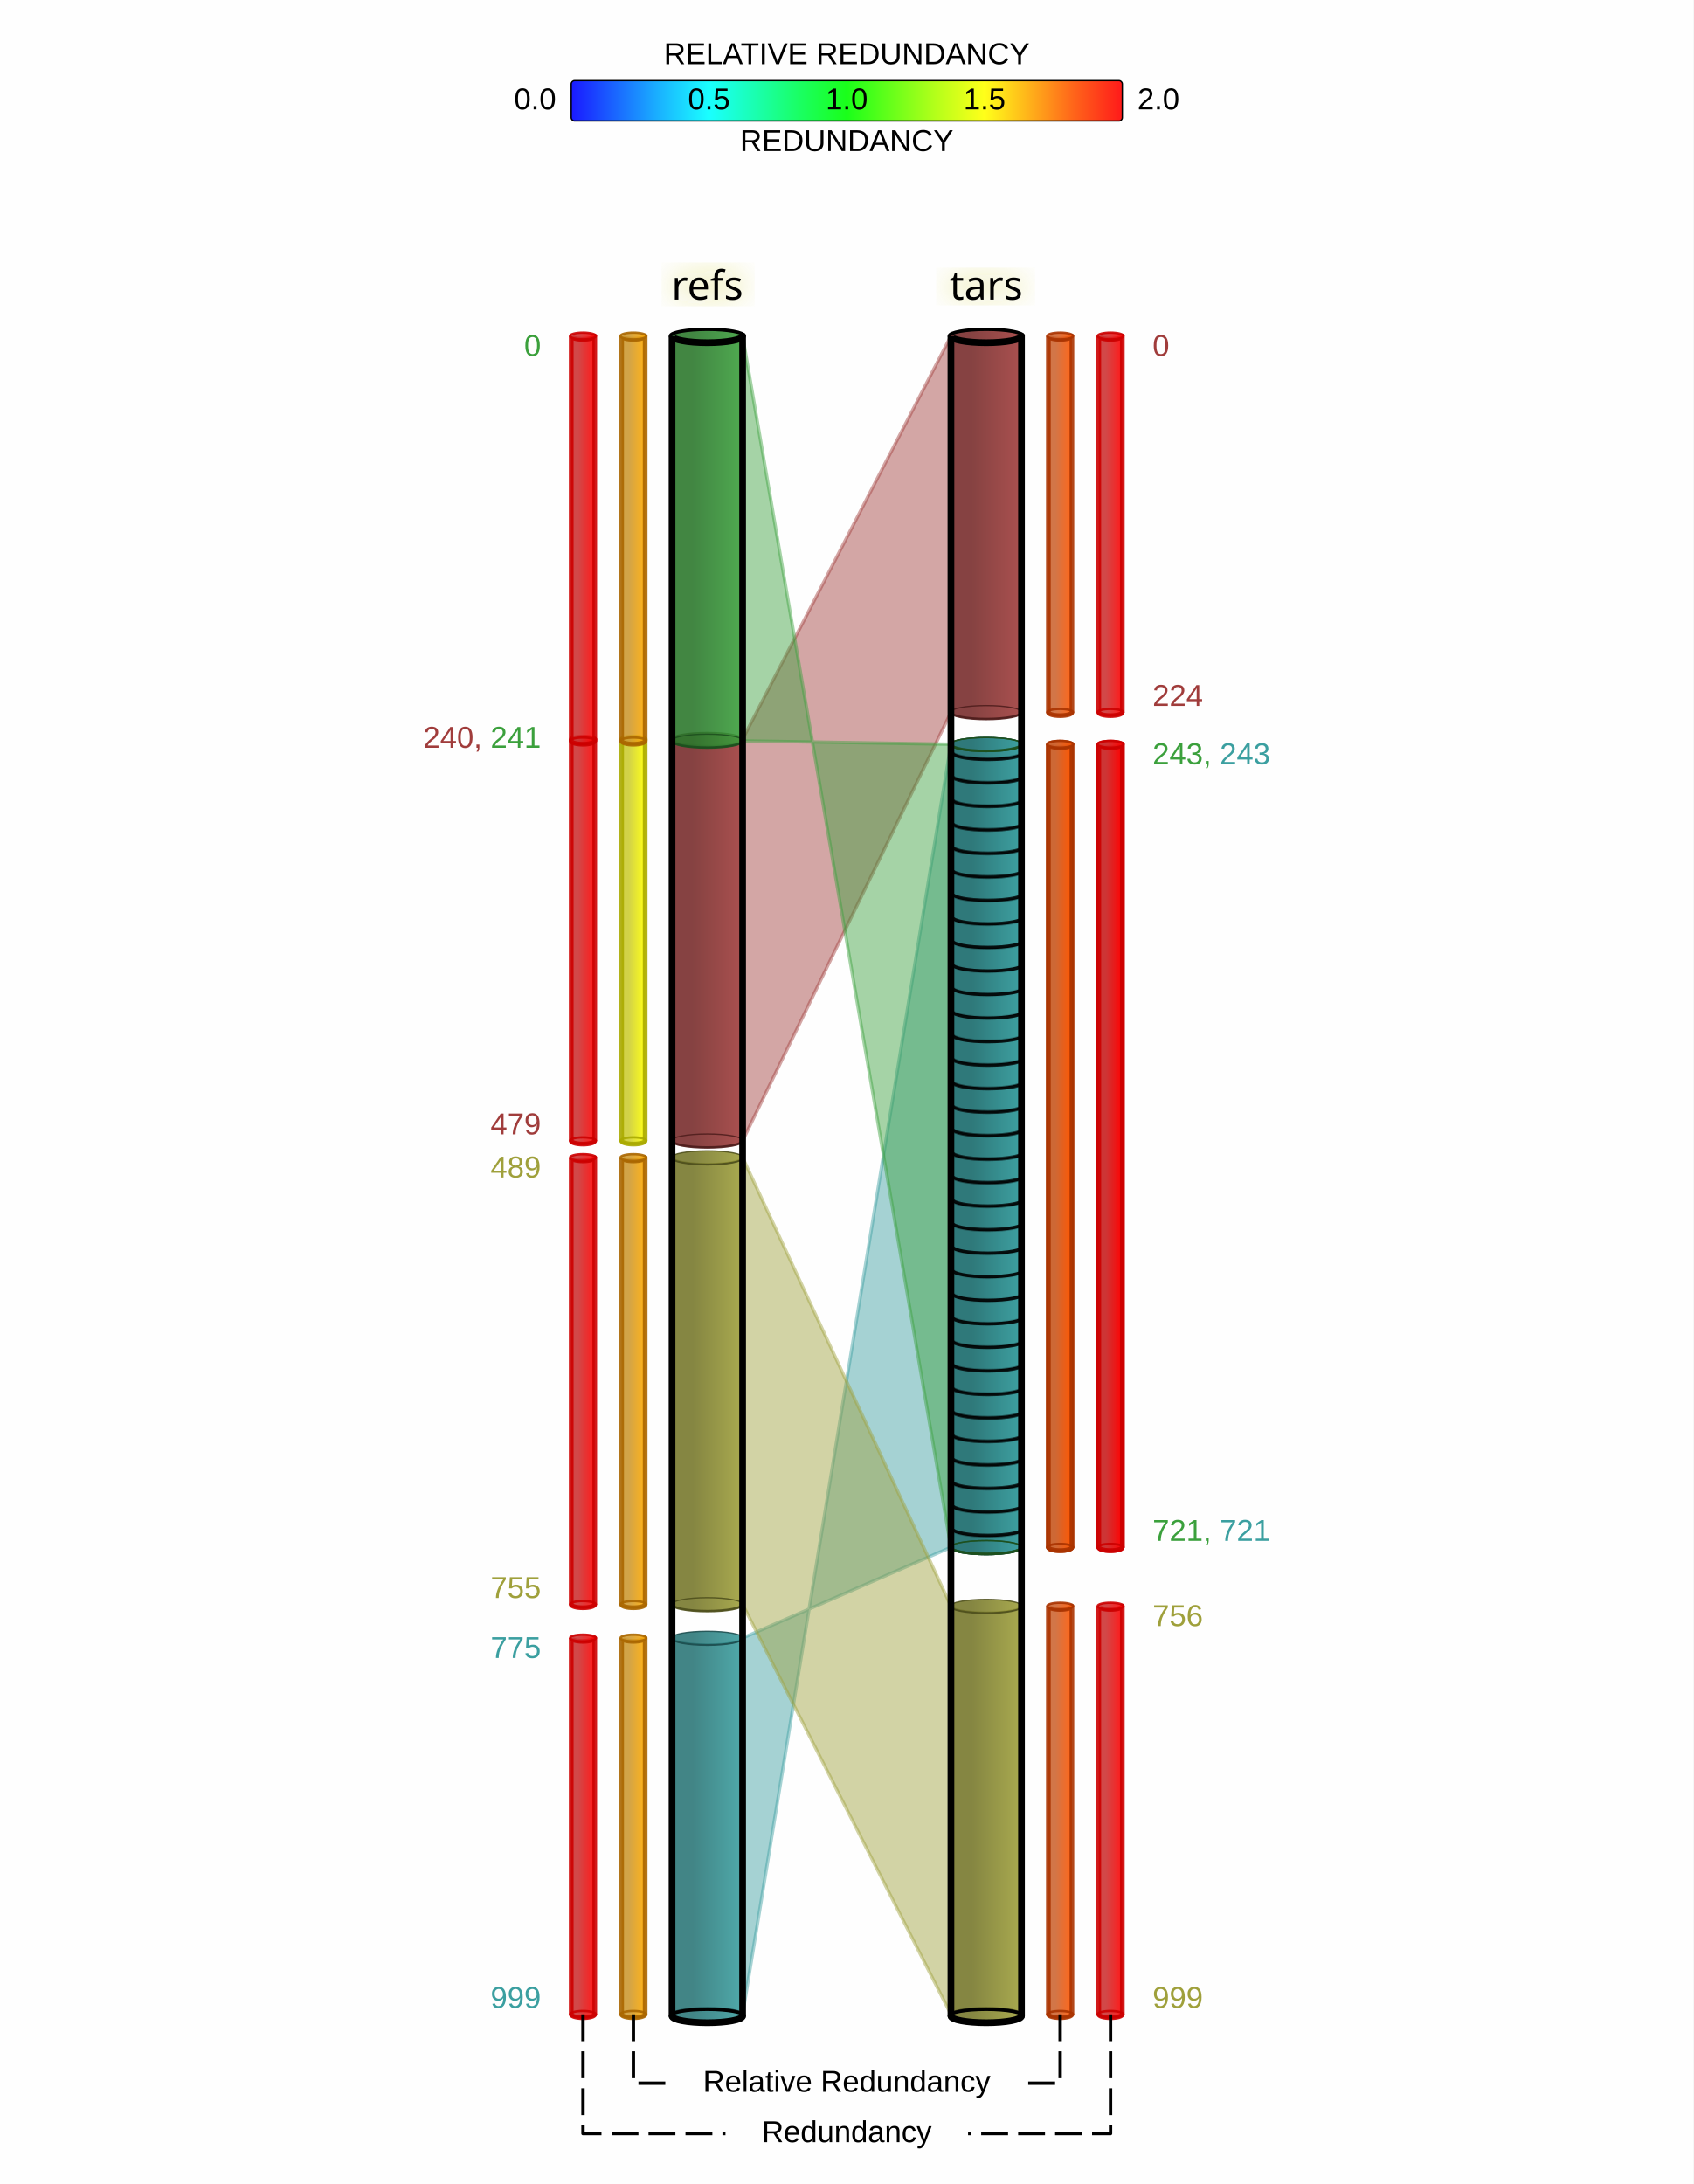
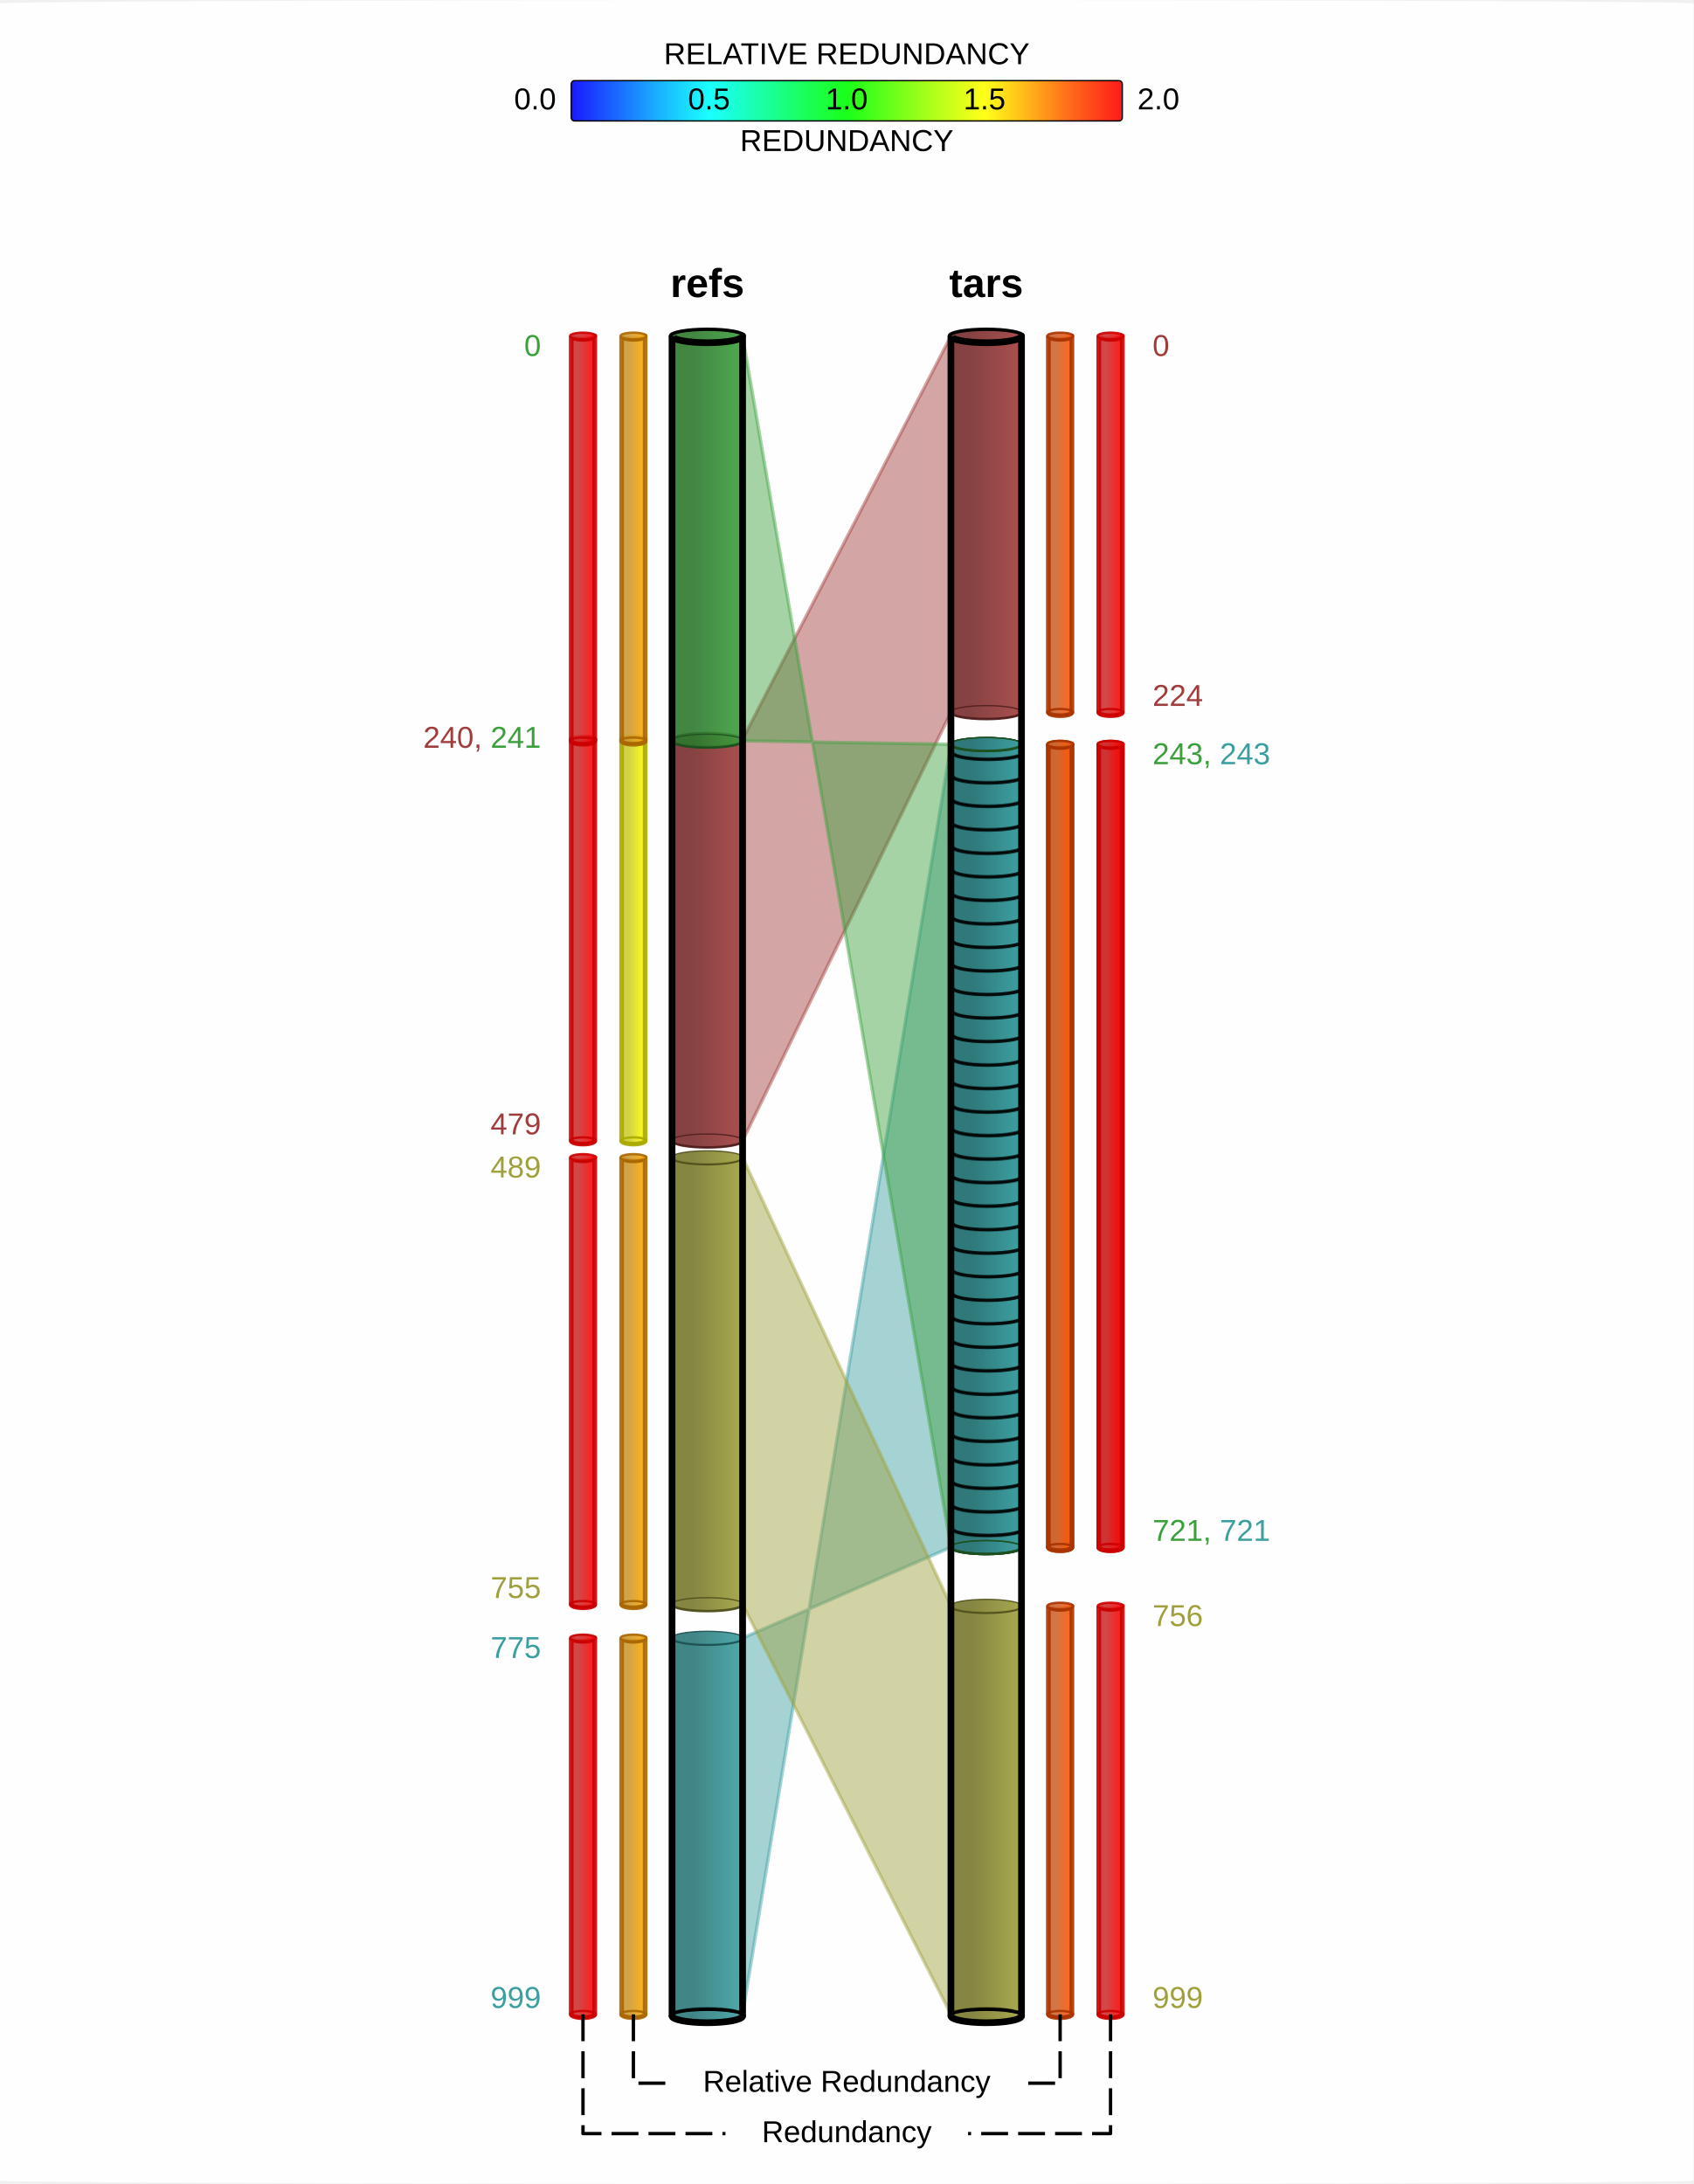
<svg xmlns="http://www.w3.org/2000/svg" width="504.00" height="650.00">
  <defs id="">
    <pattern id="Wavy" x="-10.50" y="0.00" width="21.00" height="7.00" patternUnits="userSpaceOnUse">
      <path id="" d="m 0.00,0.00 a 10.50,2.00 0.00 0,0 21.00,0.00 " fill="transparent" fill-opacity="0.90" stroke="black" stroke-opacity="1.00" stroke-linejoin="round" stroke-width="1.00" />
    </pattern>
  </defs>
  <defs id="">
    <pattern id="WavyWhite" x="-10.50" y="0.00" width="21.00" height="7.00" patternUnits="userSpaceOnUse">
      <path id="" d="m 0.00,0.00 a 10.50,2.00 0.00 0,0 21.00,0.00 " fill="transparent" fill-opacity="0.90" stroke="white" stroke-opacity="1.00" stroke-linejoin="round" stroke-width="1.00" />
    </pattern>
  </defs>
-   <rect x="0.00" y="0.00" width="504.00" height="650.00" rx="0.00" ry="1.00" fill="white" fill-opacity="0.90" stroke="white" stroke-width="0.00" />
-   <defs>
-     <filter id="shadow" x="-20%" y="-20%" width="140%" height="140%">
-       <feGaussianBlur stdDeviation="5 5" result="shadow" />
-       <feOffset dx="0" dy="0" />
-     </filter>
-   </defs>
-   <text id="210.50000085.000000" x="210.50" y="85.00" dominant-baseline="middle" font-size="12px" font-family="Impact" fill="#cecb1b" text-anchor="middle" text-align="start" line-height="125%%" filter="url(#shadow)">
+   <rect x="0.00" y="0.00" width="504.00" height="650.00" rx="1030799491072.00" ry="1.00" fill="white" fill-opacity="0.90" stroke="white" stroke-width="0.00" />
+   <text id="210.50000085.000000" x="210.50" y="85.00" dominant-baseline="middle" font-size="12px" font-weight="bold" font-family="Arial" text-anchor="middle" text-align="start" line-height="125%%">
refs</text>
-   <text id="210.50000085.000000" x="210.50" y="85.00" dominant-baseline="middle" font-size="12px" font-family="Impact" text-anchor="middle" text-align="start" line-height="125%%">
- refs</text>
-   <defs>
-     <filter id="shadow" x="-20%" y="-20%" width="140%" height="140%">
-       <feGaussianBlur stdDeviation="5 5" result="shadow" />
-       <feOffset dx="0" dy="0" />
-     </filter>
-   </defs>
-   <text id="293.50000085.000000" x="293.50" y="85.00" dominant-baseline="middle" font-size="12px" font-family="Impact" fill="#cecb1b" text-anchor="middle" text-align="start" line-height="125%%" filter="url(#shadow)">
- tars</text>
-   <text id="293.50000085.000000" x="293.50" y="85.00" dominant-baseline="middle" font-size="12px" font-family="Impact" text-anchor="middle" text-align="start" line-height="125%%">
+   <text id="293.50000085.000000" x="293.50" y="85.00" dominant-baseline="middle" font-size="12px" font-weight="bold" font-family="Arial" text-anchor="middle" text-align="start" line-height="125%%">
tars</text>
  <text id="161.000000100.000000" x="161.00" y="100.00" dominant-baseline="text-before-edge" font-size="9px" font-family="Arial" text-anchor="end" text-align="start" line-height="125%%">
    <tspan id="2" style="fill:#3BA03C">0</tspan>
  </text>
  <text id="161.000000220.000000" x="161.00" y="220.00" dominant-baseline="middle" font-size="9px" font-family="Arial" text-anchor="end" text-align="start" line-height="125%%">
    <tspan id="0" style="fill:#A03C3B">240, </tspan>
    <tspan id="2" style="fill:#3BA03C">241</tspan>
  </text>
  <text id="161.000000339.500000" x="161.00" y="339.50" dominant-baseline="text-after-edge" font-size="9px" font-family="Arial" text-anchor="end" text-align="start" line-height="125%%">
    <tspan id="0" style="fill:#A03C3B">479</tspan>
  </text>
  <text id="161.000000344.500000" x="161.00" y="344.50" dominant-baseline="text-before-edge" font-size="9px" font-family="Arial" text-anchor="end" text-align="start" line-height="125%%">
    <tspan id="1" style="fill:#9FA03B">489</tspan>
  </text>
  <text id="161.000000477.500000" x="161.00" y="477.50" dominant-baseline="text-after-edge" font-size="9px" font-family="Arial" text-anchor="end" text-align="start" line-height="125%%">
    <tspan id="1" style="fill:#9FA03B">755</tspan>
  </text>
  <text id="161.000000487.500000" x="161.00" y="487.50" dominant-baseline="text-before-edge" font-size="9px" font-family="Arial" text-anchor="end" text-align="start" line-height="125%%">
    <tspan id="3" style="fill:#3B9FA0">775</tspan>
  </text>
  <text id="161.000000599.500000" x="161.00" y="599.50" dominant-baseline="text-after-edge" font-size="9px" font-family="Arial" text-anchor="end" text-align="start" line-height="125%%">
    <tspan id="3" style="fill:#3B9FA0">999</tspan>
  </text>
  <text id="343.000000100.000000" x="343.00" y="100.00" dominant-baseline="text-before-edge" font-size="9px" font-family="Arial" text-anchor="start" text-align="start" line-height="125%%">
    <tspan id="0" style="fill:#A03C3B">0</tspan>
  </text>
  <text id="343.000000212.000000" x="343.00" y="212.00" dominant-baseline="text-after-edge" font-size="9px" font-family="Arial" text-anchor="start" text-align="start" line-height="125%%">
    <tspan id="0" style="fill:#A03C3B">224</tspan>
  </text>
  <text id="343.000000221.500000" x="343.00" y="221.50" dominant-baseline="text-before-edge" font-size="9px" font-family="Arial" text-anchor="start" text-align="start" line-height="125%%">
    <tspan id="2" style="fill:#3BA03C">243, </tspan>
    <tspan id="3" style="fill:#3B9FA0">243</tspan>
  </text>
  <text id="343.000000460.500000" x="343.00" y="460.50" dominant-baseline="text-after-edge" font-size="9px" font-family="Arial" text-anchor="start" text-align="start" line-height="125%%">
    <tspan id="2" style="fill:#3BA03C">721, </tspan>
    <tspan id="3" style="fill:#3B9FA0">721</tspan>
  </text>
  <text id="343.000000478.000000" x="343.00" y="478.00" dominant-baseline="text-before-edge" font-size="9px" font-family="Arial" text-anchor="start" text-align="start" line-height="125%%">
    <tspan id="1" style="fill:#9FA03B">756</tspan>
  </text>
  <text id="343.000000599.500000" x="343.00" y="599.50" dominant-baseline="text-after-edge" font-size="9px" font-family="Arial" text-anchor="start" text-align="start" line-height="125%%">
    <tspan id="1" style="fill:#9FA03B">999</tspan>
  </text>
  <defs id="">
    <linearGradient id="grad200.000000487.500000" x1="0%" y1="0%" x2="100%" y2="0%">
      <stop offset="30%" stop-color="#2C7778" stop-opacity="1.00" />
      <stop offset="100%" stop-color="#3B9FA0" stop-opacity="1.00" />
    </linearGradient>
  </defs>
  <path id="200.000000487.500000" d="M 200.00,487.50 v 112.00 a 10.50,2.00 0.00 0,0 21.00,0.00 v -112.00 a 10.50,2.00 0.00 0,1 -21.00,0.00 " fill="url(#grad200.000000487.500000)" fill-opacity="0.90" stroke="#1D4F50" stroke-opacity="0.90" stroke-linejoin="round" stroke-width="0.75" />
  <ellipse cx="210.50" cy="487.50" rx="10.69" ry="2.00" stroke-width="0.38" fill-opacity="0.90" stroke-opacity="0.90" stroke="#1D4F50" fill="url(#grad200.000000487.500000)" />
  <ellipse cx="210.50" cy="599.50" rx="10.69" ry="2.00" stroke-width="0.38" fill-opacity="0.90" stroke-opacity="0.90" stroke="#1D4F50" fill="transparent" />
  <defs id="">
    <linearGradient id="grad200.000000487.500000NRC" x1="0%" y1="0%" x2="100%" y2="0%">
      <stop offset="30%" stop-color="#CC9933" stop-opacity="1.00" />
      <stop offset="100%" stop-color="#ffaa00" stop-opacity="1.00" />
    </linearGradient>
  </defs>
  <path id="185.000000487.500000" d="M 185.00,487.50 v 112.00 a 3.50,1.00 0.00 0,0 7.00,0.00 v -112.00 a 3.50,1.00 0.00 0,1 -7.00,0.00 " fill="url(#grad200.000000487.500000NRC)" fill-opacity="0.90" stroke="#A60" stroke-opacity="0.90" stroke-linejoin="round" stroke-width="1.40" />
  <ellipse cx="188.50" cy="487.50" rx="3.85" ry="1.00" stroke-width="0.70" fill-opacity="0.90" stroke-opacity="0.90" stroke="#A60" fill="url(#grad200.000000487.500000NRC)" />
  <ellipse cx="188.50" cy="599.50" rx="3.85" ry="1.00" stroke-width="0.70" fill-opacity="0.90" stroke-opacity="0.90" stroke="#A60" fill="transparent" />
  <defs id="">
    <linearGradient id="grad200.000000487.500000NRCRedun" x1="0%" y1="0%" x2="100%" y2="0%">
      <stop offset="30%" stop-color="#CC3333" stop-opacity="1.00" />
      <stop offset="100%" stop-color="#ff0000" stop-opacity="1.00" />
    </linearGradient>
  </defs>
  <path id="170.000000487.500000" d="M 170.00,487.50 v 112.00 a 3.50,1.00 0.00 0,0 7.00,0.00 v -112.00 a 3.50,1.00 0.00 0,1 -7.00,0.00 " fill="url(#grad200.000000487.500000NRCRedun)" fill-opacity="0.90" stroke="#C00" stroke-opacity="0.90" stroke-linejoin="round" stroke-width="1.40" />
  <ellipse cx="173.50" cy="487.50" rx="3.85" ry="1.00" stroke-width="0.70" fill-opacity="0.90" stroke-opacity="0.90" stroke="#C00" fill="url(#grad200.000000487.500000NRCRedun)" />
  <ellipse cx="173.50" cy="599.50" rx="3.85" ry="1.00" stroke-width="0.70" fill-opacity="0.90" stroke-opacity="0.90" stroke="#C00" fill="transparent" />
  <defs id="">
    <linearGradient id="grad283.000000221.500000" x1="0%" y1="0%" x2="100%" y2="0%">
      <stop offset="30%" stop-color="#2C7778" stop-opacity="1.00" />
      <stop offset="100%" stop-color="#3B9FA0" stop-opacity="1.00" />
    </linearGradient>
  </defs>
  <path id="283.000000221.500000" d="M 283.00,221.50 v 239.00 a 10.50,2.00 0.00 0,0 21.00,0.00 v -239.00 a 10.50,2.00 0.00 0,1 -21.00,0.00 " fill="url(#grad283.000000221.500000)" fill-opacity="0.90" stroke="#1D4F50" stroke-opacity="0.90" stroke-linejoin="round" stroke-width="0.75" />
  <ellipse cx="293.50" cy="221.50" rx="10.69" ry="2.00" stroke-width="0.38" fill-opacity="0.90" stroke-opacity="0.90" stroke="#1D4F50" fill="url(#grad283.000000221.500000)" />
  <ellipse cx="293.50" cy="460.50" rx="10.69" ry="2.00" stroke-width="0.38" fill-opacity="0.90" stroke-opacity="0.90" stroke="#1D4F50" fill="transparent" />
  <path id="283.000000221.500000" d="M 283.00,221.50 v 239.00 a 10.50,2.00 0.00 0,0 21.00,0.00 v -239.00 a 10.50,2.00 0.00 0,1 -21.00,0.00 " fill="url(#Wavy)" fill-opacity="0.90" stroke="#1D4F50" stroke-opacity="0.90" stroke-linejoin="round" stroke-width="0.75" />
  <ellipse cx="293.50" cy="221.50" rx="10.69" ry="2.00" stroke-width="0.38" fill-opacity="0.90" stroke-opacity="0.90" stroke="#1D4F50" fill="url(#Wavy)" />
  <ellipse cx="293.50" cy="460.50" rx="10.69" ry="2.00" stroke-width="0.38" fill-opacity="0.90" stroke-opacity="0.90" stroke="#1D4F50" fill="transparent" />
  <defs id="">
    <linearGradient id="grad283.000000221.500000NRC" x1="0%" y1="0%" x2="100%" y2="0%">
      <stop offset="30%" stop-color="#CC6633" stop-opacity="1.00" />
      <stop offset="100%" stop-color="#ff5500" stop-opacity="1.00" />
    </linearGradient>
  </defs>
  <path id="312.000000221.500000" d="M 312.00,221.50 v 239.00 a 3.50,1.00 0.00 0,0 7.00,0.00 v -239.00 a 3.50,1.00 0.00 0,1 -7.00,0.00 " fill="url(#grad283.000000221.500000NRC)" fill-opacity="0.90" stroke="#A30" stroke-opacity="0.90" stroke-linejoin="round" stroke-width="1.40" />
  <ellipse cx="315.50" cy="221.50" rx="3.85" ry="1.00" stroke-width="0.70" fill-opacity="0.90" stroke-opacity="0.90" stroke="#A30" fill="url(#grad283.000000221.500000NRC)" />
  <ellipse cx="315.50" cy="460.50" rx="3.85" ry="1.00" stroke-width="0.70" fill-opacity="0.90" stroke-opacity="0.90" stroke="#A30" fill="transparent" />
  <defs id="">
    <linearGradient id="grad283.000000221.500000NRCRedun" x1="0%" y1="0%" x2="100%" y2="0%">
      <stop offset="30%" stop-color="#CC3333" stop-opacity="1.00" />
      <stop offset="100%" stop-color="#ff0000" stop-opacity="1.00" />
    </linearGradient>
  </defs>
  <path id="327.000000221.500000" d="M 327.00,221.50 v 239.00 a 3.50,1.00 0.00 0,0 7.00,0.00 v -239.00 a 3.50,1.00 0.00 0,1 -7.00,0.00 " fill="url(#grad283.000000221.500000NRCRedun)" fill-opacity="0.90" stroke="#C00" stroke-opacity="0.90" stroke-linejoin="round" stroke-width="1.40" />
  <ellipse cx="330.50" cy="221.50" rx="3.85" ry="1.00" stroke-width="0.70" fill-opacity="0.90" stroke-opacity="0.90" stroke="#C00" fill="url(#grad283.000000221.500000NRCRedun)" />
  <ellipse cx="330.50" cy="460.50" rx="3.85" ry="1.00" stroke-width="0.70" fill-opacity="0.90" stroke-opacity="0.90" stroke="#C00" fill="transparent" />
  <polygon points="221.00,487.50 221.00,599.50 283.00,221.50 283.00,460.50 " fill="#3B9FA0" stroke="#3B9FA0" stroke-width="1.00" stroke-opacity="0.45" fill-opacity="0.45" />
  <defs id="">
    <linearGradient id="grad200.000000344.500000" x1="0%" y1="0%" x2="100%" y2="0%">
      <stop offset="30%" stop-color="#77782C" stop-opacity="1.00" />
      <stop offset="100%" stop-color="#9FA03B" stop-opacity="1.00" />
    </linearGradient>
  </defs>
  <path id="200.000000344.500000" d="M 200.00,344.50 v 133.00 a 10.50,2.00 0.00 0,0 21.00,0.00 v -133.00 a 10.50,2.00 0.00 0,1 -21.00,0.00 " fill="url(#grad200.000000344.500000)" fill-opacity="0.90" stroke="#4F501D" stroke-opacity="0.90" stroke-linejoin="round" stroke-width="0.75" />
  <ellipse cx="210.50" cy="344.50" rx="10.69" ry="2.00" stroke-width="0.38" fill-opacity="0.90" stroke-opacity="0.90" stroke="#4F501D" fill="url(#grad200.000000344.500000)" />
  <ellipse cx="210.50" cy="477.50" rx="10.69" ry="2.00" stroke-width="0.38" fill-opacity="0.90" stroke-opacity="0.90" stroke="#4F501D" fill="transparent" />
  <defs id="">
    <linearGradient id="grad200.000000344.500000NRC" x1="0%" y1="0%" x2="100%" y2="0%">
      <stop offset="30%" stop-color="#CC9933" stop-opacity="1.00" />
      <stop offset="100%" stop-color="#ffaa00" stop-opacity="1.00" />
    </linearGradient>
  </defs>
  <path id="185.000000344.500000" d="M 185.00,344.50 v 133.00 a 3.50,1.00 0.00 0,0 7.00,0.00 v -133.00 a 3.50,1.00 0.00 0,1 -7.00,0.00 " fill="url(#grad200.000000344.500000NRC)" fill-opacity="0.90" stroke="#A60" stroke-opacity="0.90" stroke-linejoin="round" stroke-width="1.40" />
  <ellipse cx="188.50" cy="344.50" rx="3.85" ry="1.00" stroke-width="0.70" fill-opacity="0.90" stroke-opacity="0.90" stroke="#A60" fill="url(#grad200.000000344.500000NRC)" />
  <ellipse cx="188.50" cy="477.50" rx="3.85" ry="1.00" stroke-width="0.70" fill-opacity="0.90" stroke-opacity="0.90" stroke="#A60" fill="transparent" />
  <defs id="">
    <linearGradient id="grad200.000000344.500000NRCRedun" x1="0%" y1="0%" x2="100%" y2="0%">
      <stop offset="30%" stop-color="#CC3333" stop-opacity="1.00" />
      <stop offset="100%" stop-color="#ff0000" stop-opacity="1.00" />
    </linearGradient>
  </defs>
  <path id="170.000000344.500000" d="M 170.00,344.50 v 133.00 a 3.50,1.00 0.00 0,0 7.00,0.00 v -133.00 a 3.50,1.00 0.00 0,1 -7.00,0.00 " fill="url(#grad200.000000344.500000NRCRedun)" fill-opacity="0.90" stroke="#C00" stroke-opacity="0.90" stroke-linejoin="round" stroke-width="1.40" />
  <ellipse cx="173.50" cy="344.50" rx="3.85" ry="1.00" stroke-width="0.70" fill-opacity="0.90" stroke-opacity="0.90" stroke="#C00" fill="url(#grad200.000000344.500000NRCRedun)" />
  <ellipse cx="173.50" cy="477.50" rx="3.85" ry="1.00" stroke-width="0.70" fill-opacity="0.90" stroke-opacity="0.90" stroke="#C00" fill="transparent" />
  <defs id="">
    <linearGradient id="grad283.000000478.000000" x1="0%" y1="0%" x2="100%" y2="0%">
      <stop offset="30%" stop-color="#77782C" stop-opacity="1.00" />
      <stop offset="100%" stop-color="#9FA03B" stop-opacity="1.00" />
    </linearGradient>
  </defs>
  <path id="283.000000478.000000" d="M 283.00,478.00 v 121.50 a 10.50,2.00 0.00 0,0 21.00,0.00 v -121.50 a 10.50,2.00 0.00 0,1 -21.00,0.00 " fill="url(#grad283.000000478.000000)" fill-opacity="0.90" stroke="#4F501D" stroke-opacity="0.90" stroke-linejoin="round" stroke-width="0.75" />
  <ellipse cx="293.50" cy="478.00" rx="10.69" ry="2.00" stroke-width="0.38" fill-opacity="0.90" stroke-opacity="0.90" stroke="#4F501D" fill="url(#grad283.000000478.000000)" />
  <ellipse cx="293.50" cy="599.50" rx="10.69" ry="2.00" stroke-width="0.38" fill-opacity="0.90" stroke-opacity="0.90" stroke="#4F501D" fill="transparent" />
  <defs id="">
    <linearGradient id="grad283.000000478.000000NRC" x1="0%" y1="0%" x2="100%" y2="0%">
      <stop offset="30%" stop-color="#CC6633" stop-opacity="1.00" />
      <stop offset="100%" stop-color="#ff5500" stop-opacity="1.00" />
    </linearGradient>
  </defs>
  <path id="312.000000478.000000" d="M 312.00,478.00 v 121.50 a 3.50,1.00 0.00 0,0 7.00,0.00 v -121.50 a 3.50,1.00 0.00 0,1 -7.00,0.00 " fill="url(#grad283.000000478.000000NRC)" fill-opacity="0.90" stroke="#A30" stroke-opacity="0.90" stroke-linejoin="round" stroke-width="1.40" />
  <ellipse cx="315.50" cy="478.00" rx="3.85" ry="1.00" stroke-width="0.70" fill-opacity="0.90" stroke-opacity="0.90" stroke="#A30" fill="url(#grad283.000000478.000000NRC)" />
  <ellipse cx="315.50" cy="599.50" rx="3.85" ry="1.00" stroke-width="0.70" fill-opacity="0.90" stroke-opacity="0.90" stroke="#A30" fill="transparent" />
  <defs id="">
    <linearGradient id="grad283.000000478.000000NRCRedun" x1="0%" y1="0%" x2="100%" y2="0%">
      <stop offset="30%" stop-color="#CC3333" stop-opacity="1.00" />
      <stop offset="100%" stop-color="#ff0000" stop-opacity="1.00" />
    </linearGradient>
  </defs>
  <path id="327.000000478.000000" d="M 327.00,478.00 v 121.50 a 3.50,1.00 0.00 0,0 7.00,0.00 v -121.50 a 3.50,1.00 0.00 0,1 -7.00,0.00 " fill="url(#grad283.000000478.000000NRCRedun)" fill-opacity="0.90" stroke="#C00" stroke-opacity="0.90" stroke-linejoin="round" stroke-width="1.40" />
  <ellipse cx="330.50" cy="478.00" rx="3.85" ry="1.00" stroke-width="0.70" fill-opacity="0.90" stroke-opacity="0.90" stroke="#C00" fill="url(#grad283.000000478.000000NRCRedun)" />
  <ellipse cx="330.50" cy="599.50" rx="3.85" ry="1.00" stroke-width="0.70" fill-opacity="0.90" stroke-opacity="0.90" stroke="#C00" fill="transparent" />
  <polygon points="221.00,344.50 221.00,477.50 283.00,599.50 283.00,478.00 " fill="#9FA03B" stroke="#9FA03B" stroke-width="1.00" stroke-opacity="0.45" fill-opacity="0.45" />
  <defs id="">
    <linearGradient id="grad200.000000220.000000" x1="0%" y1="0%" x2="100%" y2="0%">
      <stop offset="30%" stop-color="#782D2C" stop-opacity="1.00" />
      <stop offset="100%" stop-color="#A03C3B" stop-opacity="1.00" />
    </linearGradient>
  </defs>
  <path id="200.000000220.000000" d="M 200.00,220.00 v 119.50 a 10.50,2.00 0.00 0,0 21.00,0.00 v -119.50 a 10.50,2.00 0.00 0,1 -21.00,0.00 " fill="url(#grad200.000000220.000000)" fill-opacity="0.90" stroke="#501E1D" stroke-opacity="0.90" stroke-linejoin="round" stroke-width="0.75" />
  <ellipse cx="210.50" cy="220.00" rx="10.69" ry="2.00" stroke-width="0.38" fill-opacity="0.90" stroke-opacity="0.90" stroke="#501E1D" fill="url(#grad200.000000220.000000)" />
  <ellipse cx="210.50" cy="339.50" rx="10.69" ry="2.00" stroke-width="0.38" fill-opacity="0.90" stroke-opacity="0.90" stroke="#501E1D" fill="transparent" />
  <defs id="">
    <linearGradient id="grad200.000000220.000000NRC" x1="0%" y1="0%" x2="100%" y2="0%">
      <stop offset="30%" stop-color="#CCCC33" stop-opacity="1.00" />
      <stop offset="100%" stop-color="#ffff00" stop-opacity="1.00" />
    </linearGradient>
  </defs>
  <path id="185.000000220.000000" d="M 185.00,220.00 v 119.50 a 3.50,1.00 0.00 0,0 7.00,0.00 v -119.50 a 3.50,1.00 0.00 0,1 -7.00,0.00 " fill="url(#grad200.000000220.000000NRC)" fill-opacity="0.90" stroke="#AA0" stroke-opacity="0.90" stroke-linejoin="round" stroke-width="1.40" />
  <ellipse cx="188.50" cy="220.00" rx="3.85" ry="1.00" stroke-width="0.70" fill-opacity="0.90" stroke-opacity="0.90" stroke="#AA0" fill="url(#grad200.000000220.000000NRC)" />
  <ellipse cx="188.50" cy="339.50" rx="3.85" ry="1.00" stroke-width="0.70" fill-opacity="0.90" stroke-opacity="0.90" stroke="#AA0" fill="transparent" />
  <defs id="">
    <linearGradient id="grad200.000000220.000000NRCRedun" x1="0%" y1="0%" x2="100%" y2="0%">
      <stop offset="30%" stop-color="#CC3333" stop-opacity="1.00" />
      <stop offset="100%" stop-color="#ff0000" stop-opacity="1.00" />
    </linearGradient>
  </defs>
  <path id="170.000000220.000000" d="M 170.00,220.00 v 119.50 a 3.50,1.00 0.00 0,0 7.00,0.00 v -119.50 a 3.50,1.00 0.00 0,1 -7.00,0.00 " fill="url(#grad200.000000220.000000NRCRedun)" fill-opacity="0.90" stroke="#C00" stroke-opacity="0.90" stroke-linejoin="round" stroke-width="1.40" />
  <ellipse cx="173.50" cy="220.00" rx="3.85" ry="1.00" stroke-width="0.70" fill-opacity="0.90" stroke-opacity="0.90" stroke="#C00" fill="url(#grad200.000000220.000000NRCRedun)" />
  <ellipse cx="173.50" cy="339.50" rx="3.85" ry="1.00" stroke-width="0.70" fill-opacity="0.90" stroke-opacity="0.90" stroke="#C00" fill="transparent" />
  <defs id="">
    <linearGradient id="grad283.000000100.000000" x1="0%" y1="0%" x2="100%" y2="0%">
      <stop offset="30%" stop-color="#782D2C" stop-opacity="1.00" />
      <stop offset="100%" stop-color="#A03C3B" stop-opacity="1.00" />
    </linearGradient>
  </defs>
  <path id="283.000000100.000000" d="M 283.00,100.00 v 112.00 a 10.50,2.00 0.00 0,0 21.00,0.00 v -112.00 a 10.50,2.00 0.00 0,1 -21.00,0.00 " fill="url(#grad283.000000100.000000)" fill-opacity="0.90" stroke="#501E1D" stroke-opacity="0.90" stroke-linejoin="round" stroke-width="0.75" />
  <ellipse cx="293.50" cy="100.00" rx="10.69" ry="2.00" stroke-width="0.38" fill-opacity="0.90" stroke-opacity="0.90" stroke="#501E1D" fill="url(#grad283.000000100.000000)" />
  <ellipse cx="293.50" cy="212.00" rx="10.69" ry="2.00" stroke-width="0.38" fill-opacity="0.90" stroke-opacity="0.90" stroke="#501E1D" fill="transparent" />
  <defs id="">
    <linearGradient id="grad283.000000100.000000NRC" x1="0%" y1="0%" x2="100%" y2="0%">
      <stop offset="30%" stop-color="#CC6633" stop-opacity="1.00" />
      <stop offset="100%" stop-color="#ff5500" stop-opacity="1.00" />
    </linearGradient>
  </defs>
  <path id="312.000000100.000000" d="M 312.00,100.00 v 112.00 a 3.50,1.00 0.00 0,0 7.00,0.00 v -112.00 a 3.50,1.00 0.00 0,1 -7.00,0.00 " fill="url(#grad283.000000100.000000NRC)" fill-opacity="0.90" stroke="#A30" stroke-opacity="0.90" stroke-linejoin="round" stroke-width="1.40" />
  <ellipse cx="315.50" cy="100.00" rx="3.85" ry="1.00" stroke-width="0.70" fill-opacity="0.90" stroke-opacity="0.90" stroke="#A30" fill="url(#grad283.000000100.000000NRC)" />
  <ellipse cx="315.50" cy="212.00" rx="3.85" ry="1.00" stroke-width="0.70" fill-opacity="0.90" stroke-opacity="0.90" stroke="#A30" fill="transparent" />
  <defs id="">
    <linearGradient id="grad283.000000100.000000NRCRedun" x1="0%" y1="0%" x2="100%" y2="0%">
      <stop offset="30%" stop-color="#CC3333" stop-opacity="1.00" />
      <stop offset="100%" stop-color="#ff0000" stop-opacity="1.00" />
    </linearGradient>
  </defs>
  <path id="327.000000100.000000" d="M 327.00,100.00 v 112.00 a 3.50,1.00 0.00 0,0 7.00,0.00 v -112.00 a 3.50,1.00 0.00 0,1 -7.00,0.00 " fill="url(#grad283.000000100.000000NRCRedun)" fill-opacity="0.90" stroke="#C00" stroke-opacity="0.90" stroke-linejoin="round" stroke-width="1.40" />
  <ellipse cx="330.50" cy="100.00" rx="3.85" ry="1.00" stroke-width="0.70" fill-opacity="0.90" stroke-opacity="0.90" stroke="#C00" fill="url(#grad283.000000100.000000NRCRedun)" />
  <ellipse cx="330.50" cy="212.00" rx="3.85" ry="1.00" stroke-width="0.70" fill-opacity="0.90" stroke-opacity="0.90" stroke="#C00" fill="transparent" />
  <polygon points="221.00,220.00 221.00,339.50 283.00,212.00 283.00,100.00 " fill="#A03C3B" stroke="#A03C3B" stroke-width="1.00" stroke-opacity="0.45" fill-opacity="0.45" />
  <defs id="">
    <linearGradient id="grad200.000000100.000000" x1="0%" y1="0%" x2="100%" y2="0%">
      <stop offset="30%" stop-color="#2C782D" stop-opacity="1.00" />
      <stop offset="100%" stop-color="#3BA03C" stop-opacity="1.00" />
    </linearGradient>
  </defs>
  <path id="200.000000100.000000" d="M 200.00,100.00 v 120.50 a 10.50,2.00 0.00 0,0 21.00,0.00 v -120.50 a 10.50,2.00 0.00 0,1 -21.00,0.00 " fill="url(#grad200.000000100.000000)" fill-opacity="0.90" stroke="#1D501E" stroke-opacity="0.90" stroke-linejoin="round" stroke-width="0.75" />
  <ellipse cx="210.50" cy="100.00" rx="10.69" ry="2.00" stroke-width="0.38" fill-opacity="0.90" stroke-opacity="0.90" stroke="#1D501E" fill="url(#grad200.000000100.000000)" />
  <ellipse cx="210.50" cy="220.50" rx="10.69" ry="2.00" stroke-width="0.38" fill-opacity="0.90" stroke-opacity="0.90" stroke="#1D501E" fill="transparent" />
  <defs id="">
    <linearGradient id="grad200.000000100.000000NRC" x1="0%" y1="0%" x2="100%" y2="0%">
      <stop offset="30%" stop-color="#CC9933" stop-opacity="1.00" />
      <stop offset="100%" stop-color="#ffaa00" stop-opacity="1.00" />
    </linearGradient>
  </defs>
  <path id="185.000000100.000000" d="M 185.00,100.00 v 120.50 a 3.50,1.00 0.00 0,0 7.00,0.00 v -120.50 a 3.50,1.00 0.00 0,1 -7.00,0.00 " fill="url(#grad200.000000100.000000NRC)" fill-opacity="0.90" stroke="#A60" stroke-opacity="0.90" stroke-linejoin="round" stroke-width="1.40" />
  <ellipse cx="188.50" cy="100.00" rx="3.85" ry="1.00" stroke-width="0.70" fill-opacity="0.90" stroke-opacity="0.90" stroke="#A60" fill="url(#grad200.000000100.000000NRC)" />
  <ellipse cx="188.50" cy="220.50" rx="3.85" ry="1.00" stroke-width="0.70" fill-opacity="0.90" stroke-opacity="0.90" stroke="#A60" fill="transparent" />
  <defs id="">
    <linearGradient id="grad200.000000100.000000NRCRedun" x1="0%" y1="0%" x2="100%" y2="0%">
      <stop offset="30%" stop-color="#CC3333" stop-opacity="1.00" />
      <stop offset="100%" stop-color="#ff0000" stop-opacity="1.00" />
    </linearGradient>
  </defs>
  <path id="170.000000100.000000" d="M 170.00,100.00 v 120.50 a 3.50,1.00 0.00 0,0 7.00,0.00 v -120.50 a 3.50,1.00 0.00 0,1 -7.00,0.00 " fill="url(#grad200.000000100.000000NRCRedun)" fill-opacity="0.90" stroke="#C00" stroke-opacity="0.90" stroke-linejoin="round" stroke-width="1.40" />
  <ellipse cx="173.50" cy="100.00" rx="3.85" ry="1.00" stroke-width="0.70" fill-opacity="0.90" stroke-opacity="0.90" stroke="#C00" fill="url(#grad200.000000100.000000NRCRedun)" />
  <ellipse cx="173.50" cy="220.50" rx="3.85" ry="1.00" stroke-width="0.70" fill-opacity="0.90" stroke-opacity="0.90" stroke="#C00" fill="transparent" />
  <defs id="">
    <linearGradient id="grad283.000000221.500000" x1="0%" y1="0%" x2="100%" y2="0%">
      <stop offset="30%" stop-color="#2C782D" stop-opacity="1.00" />
      <stop offset="100%" stop-color="#3BA03C" stop-opacity="1.00" />
    </linearGradient>
  </defs>
  <path id="283.000000221.500000" d="M 283.00,221.50 v 239.00 a 10.50,2.00 0.00 0,0 21.00,0.00 v -239.00 a 10.50,2.00 0.00 0,1 -21.00,0.00 " fill="url(#grad283.000000221.500000)" fill-opacity="0.90" stroke="#1D501E" stroke-opacity="0.90" stroke-linejoin="round" stroke-width="0.75" />
  <ellipse cx="293.50" cy="221.50" rx="10.69" ry="2.00" stroke-width="0.38" fill-opacity="0.90" stroke-opacity="0.90" stroke="#1D501E" fill="url(#grad283.000000221.500000)" />
  <ellipse cx="293.50" cy="460.50" rx="10.69" ry="2.00" stroke-width="0.38" fill-opacity="0.90" stroke-opacity="0.90" stroke="#1D501E" fill="transparent" />
  <path id="283.000000221.500000" d="M 283.00,221.50 v 239.00 a 10.50,2.00 0.00 0,0 21.00,0.00 v -239.00 a 10.50,2.00 0.00 0,1 -21.00,0.00 " fill="url(#Wavy)" fill-opacity="0.90" stroke="#1D501E" stroke-opacity="0.90" stroke-linejoin="round" stroke-width="0.75" />
  <ellipse cx="293.50" cy="221.50" rx="10.69" ry="2.00" stroke-width="0.38" fill-opacity="0.90" stroke-opacity="0.90" stroke="#1D501E" fill="url(#Wavy)" />
  <ellipse cx="293.50" cy="460.50" rx="10.69" ry="2.00" stroke-width="0.38" fill-opacity="0.90" stroke-opacity="0.90" stroke="#1D501E" fill="transparent" />
  <defs id="">
    <linearGradient id="grad283.000000221.500000NRC" x1="0%" y1="0%" x2="100%" y2="0%">
      <stop offset="30%" stop-color="#CC6633" stop-opacity="1.00" />
      <stop offset="100%" stop-color="#ff5500" stop-opacity="1.00" />
    </linearGradient>
  </defs>
  <path id="312.000000221.500000" d="M 312.00,221.50 v 239.00 a 3.50,1.00 0.00 0,0 7.00,0.00 v -239.00 a 3.50,1.00 0.00 0,1 -7.00,0.00 " fill="url(#grad283.000000221.500000NRC)" fill-opacity="0.90" stroke="#A30" stroke-opacity="0.90" stroke-linejoin="round" stroke-width="1.40" />
  <ellipse cx="315.50" cy="221.50" rx="3.85" ry="1.00" stroke-width="0.70" fill-opacity="0.90" stroke-opacity="0.90" stroke="#A30" fill="url(#grad283.000000221.500000NRC)" />
  <ellipse cx="315.50" cy="460.50" rx="3.85" ry="1.00" stroke-width="0.70" fill-opacity="0.90" stroke-opacity="0.90" stroke="#A30" fill="transparent" />
  <defs id="">
    <linearGradient id="grad283.000000221.500000NRCRedun" x1="0%" y1="0%" x2="100%" y2="0%">
      <stop offset="30%" stop-color="#CC3333" stop-opacity="1.00" />
      <stop offset="100%" stop-color="#ff0000" stop-opacity="1.00" />
    </linearGradient>
  </defs>
  <path id="327.000000221.500000" d="M 327.00,221.50 v 239.00 a 3.50,1.00 0.00 0,0 7.00,0.00 v -239.00 a 3.50,1.00 0.00 0,1 -7.00,0.00 " fill="url(#grad283.000000221.500000NRCRedun)" fill-opacity="0.90" stroke="#C00" stroke-opacity="0.90" stroke-linejoin="round" stroke-width="1.40" />
  <ellipse cx="330.50" cy="221.50" rx="3.85" ry="1.00" stroke-width="0.70" fill-opacity="0.90" stroke-opacity="0.90" stroke="#C00" fill="url(#grad283.000000221.500000NRCRedun)" />
  <ellipse cx="330.50" cy="460.50" rx="3.85" ry="1.00" stroke-width="0.70" fill-opacity="0.90" stroke-opacity="0.90" stroke="#C00" fill="transparent" />
  <polygon points="221.00,100.00 221.00,220.50 283.00,221.50 283.00,460.50 " fill="#3BA03C" stroke="#3BA03C" stroke-width="1.00" stroke-opacity="0.45" fill-opacity="0.45" />
  <path id="200.000000100.000000" d="M 200.00,100.00 v 500.00 a 10.50,2.00 0.00 0,0 21.00,0.00 v -500.00 a 10.50,2.00 0.00 0,1 -21.00,0.00 " fill="transparent" fill-opacity="0.90" stroke="black" stroke-opacity="1.00" stroke-linejoin="round" stroke-width="2.00" />
  <ellipse cx="210.50" cy="100.00" rx="11.00" ry="2.00" stroke-width="1.00" fill-opacity="0.90" stroke-opacity="1.00" stroke="black" fill="transparent" />
  <ellipse cx="210.50" cy="600.00" rx="11.00" ry="2.00" stroke-width="1.00" fill-opacity="0.90" stroke-opacity="1.00" stroke="black" fill="transparent" />
  <path id="283.000000100.000000" d="M 283.00,100.00 v 500.00 a 10.50,2.00 0.00 0,0 21.00,0.00 v -500.00 a 10.50,2.00 0.00 0,1 -21.00,0.00 " fill="transparent" fill-opacity="0.90" stroke="black" stroke-opacity="1.00" stroke-linejoin="round" stroke-width="2.00" />
  <ellipse cx="293.50" cy="100.00" rx="11.00" ry="2.00" stroke-width="1.00" fill-opacity="0.90" stroke-opacity="1.00" stroke="black" fill="transparent" />
  <ellipse cx="293.50" cy="600.00" rx="11.00" ry="2.00" stroke-width="1.00" fill-opacity="0.90" stroke-opacity="1.00" stroke="black" fill="transparent" />
  <text id="252.00000024.000000" x="252.00" y="24.00" dy="-3.00" dominant-baseline="text-after-edge" font-size="9px" font-family="Arial" text-anchor="middle" text-align="start" line-height="125%%">
RELATIVE REDUNDANCY</text>
  <text id="252.00000036.000000" x="252.00" y="36.00" dy="3.00" dominant-baseline="text-before-edge" font-size="9px" font-family="Arial" text-anchor="middle" text-align="start" line-height="125%%">
REDUNDANCY</text>
  <defs id="">
    <linearGradient id="grad170.00000024.000000" x1="0%" y1="0%" x2="100%" y2="0%">
      <stop offset="0%" stop-color="#0000ff" stop-opacity="1.00" />
      <stop offset="8%" stop-color="#0055ff" stop-opacity="1.00" />
      <stop offset="16%" stop-color="#00aaff" stop-opacity="1.00" />
      <stop offset="25%" stop-color="#00ffff" stop-opacity="1.00" />
      <stop offset="33%" stop-color="#00ffaa" stop-opacity="1.00" />
      <stop offset="41%" stop-color="#00ff55" stop-opacity="1.00" />
      <stop offset="50%" stop-color="#00ff00" stop-opacity="1.00" />
      <stop offset="58%" stop-color="#55ff00" stop-opacity="1.00" />
      <stop offset="66%" stop-color="#aaff00" stop-opacity="1.00" />
      <stop offset="75%" stop-color="#ffff00" stop-opacity="1.00" />
      <stop offset="83%" stop-color="#ffaa00" stop-opacity="1.00" />
      <stop offset="91%" stop-color="#ff5500" stop-opacity="1.00" />
      <stop offset="100%" stop-color="#ff0000" stop-opacity="1.00" />
    </linearGradient>
  </defs>
  <rect x="170.00" y="24.00" width="164.00" height="12.00" ry="1.00" fill="url(#grad170.00000024.000000)" fill-opacity="0.90" stroke="black" stroke-width="0.40" />
  <text id="168.00000030.000000" x="168.00" y="30.00" dx="-2.50" dominant-baseline="middle" font-size="9px" font-weight="normal" font-family="Arial" text-anchor="end" text-align="start" line-height="125%%">
0.0</text>
  <text id="211.00000030.000000" x="211.00" y="30.00" dominant-baseline="middle" font-size="9px" font-weight="normal" font-family="Arial" text-anchor="middle" text-align="start" line-height="125%%">
0.5</text>
  <text id="252.00000030.000000" x="252.00" y="30.00" dominant-baseline="middle" font-size="9px" font-weight="normal" font-family="Arial" text-anchor="middle" text-align="start" line-height="125%%">
1.0</text>
  <text id="293.00000030.000000" x="293.00" y="30.00" dominant-baseline="middle" font-size="9px" font-weight="normal" font-family="Arial" text-anchor="middle" text-align="start" line-height="125%%">
1.5</text>
  <text id="336.00000030.000000" x="336.00" y="30.00" dx="2.50" dominant-baseline="middle" font-size="9px" font-weight="normal" font-family="Arial" text-anchor="start" text-align="start" line-height="125%%">
2.0</text>
  <path id="" d="M 188.50,599.50 v 20.50 h 12.40 " fill="transparent" fill-opacity="0.90" stroke="black" stroke-opacity="1.00" stroke-linejoin="round" stroke-dasharray="8 3" stroke-width="1.00" />
  <path id="" d="M 315.50,599.50 v 20.50 h -12.40 " fill="transparent" fill-opacity="0.90" stroke="black" stroke-opacity="1.00" stroke-linejoin="round" stroke-dasharray="8 3" stroke-width="1.00" />
  <text id="252.000000620.000000" x="252.00" y="620.00" dominant-baseline="middle" font-size="9px" font-family="Arial" text-anchor="middle" text-align="start" line-height="125%%">
Relative Redundancy</text>
  <path id="" d="M 173.50,599.50 v 35.50 h 42.40 " fill="transparent" fill-opacity="0.90" stroke="black" stroke-opacity="1.00" stroke-linejoin="round" stroke-dasharray="8 3" stroke-width="1.00" />
  <path id="" d="M 330.50,599.50 v 35.50 h -42.40 " fill="transparent" fill-opacity="0.90" stroke="black" stroke-opacity="1.00" stroke-linejoin="round" stroke-dasharray="8 3" stroke-width="1.00" />
  <text id="252.000000635.000000" x="252.00" y="635.00" dominant-baseline="middle" font-size="9px" font-family="Arial" text-anchor="middle" text-align="start" line-height="125%%">
Redundancy</text>
</svg>
